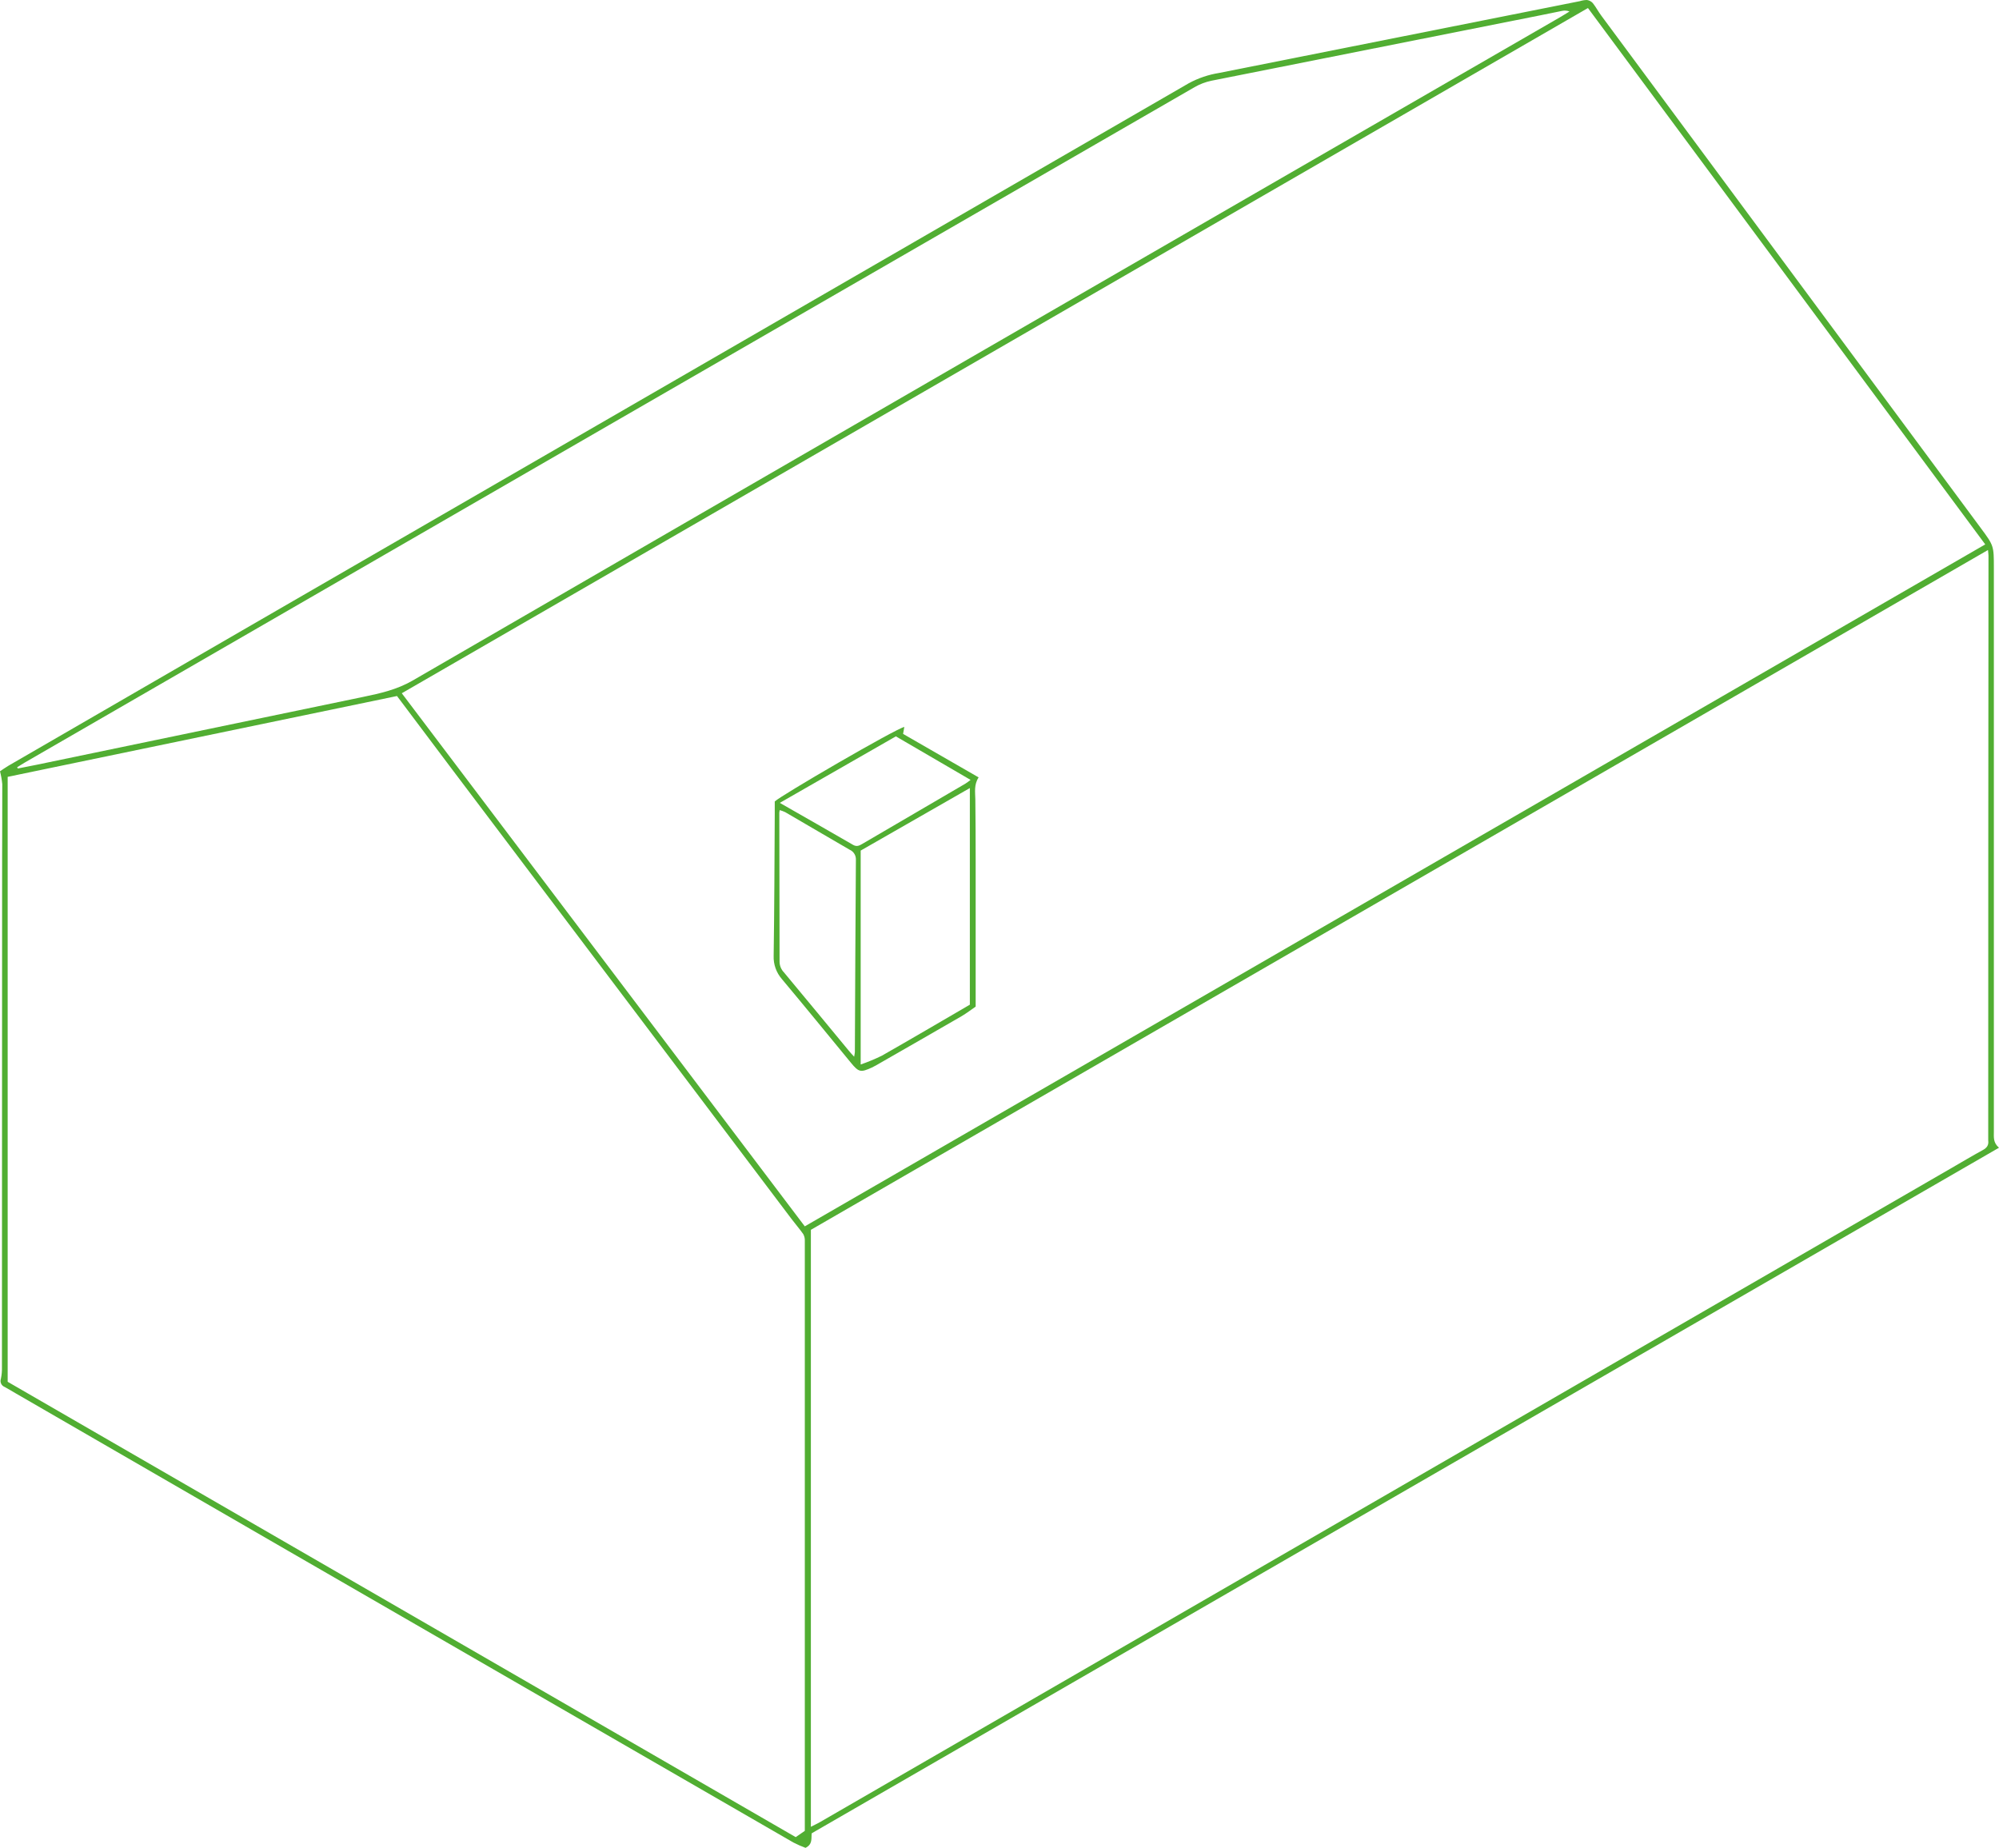
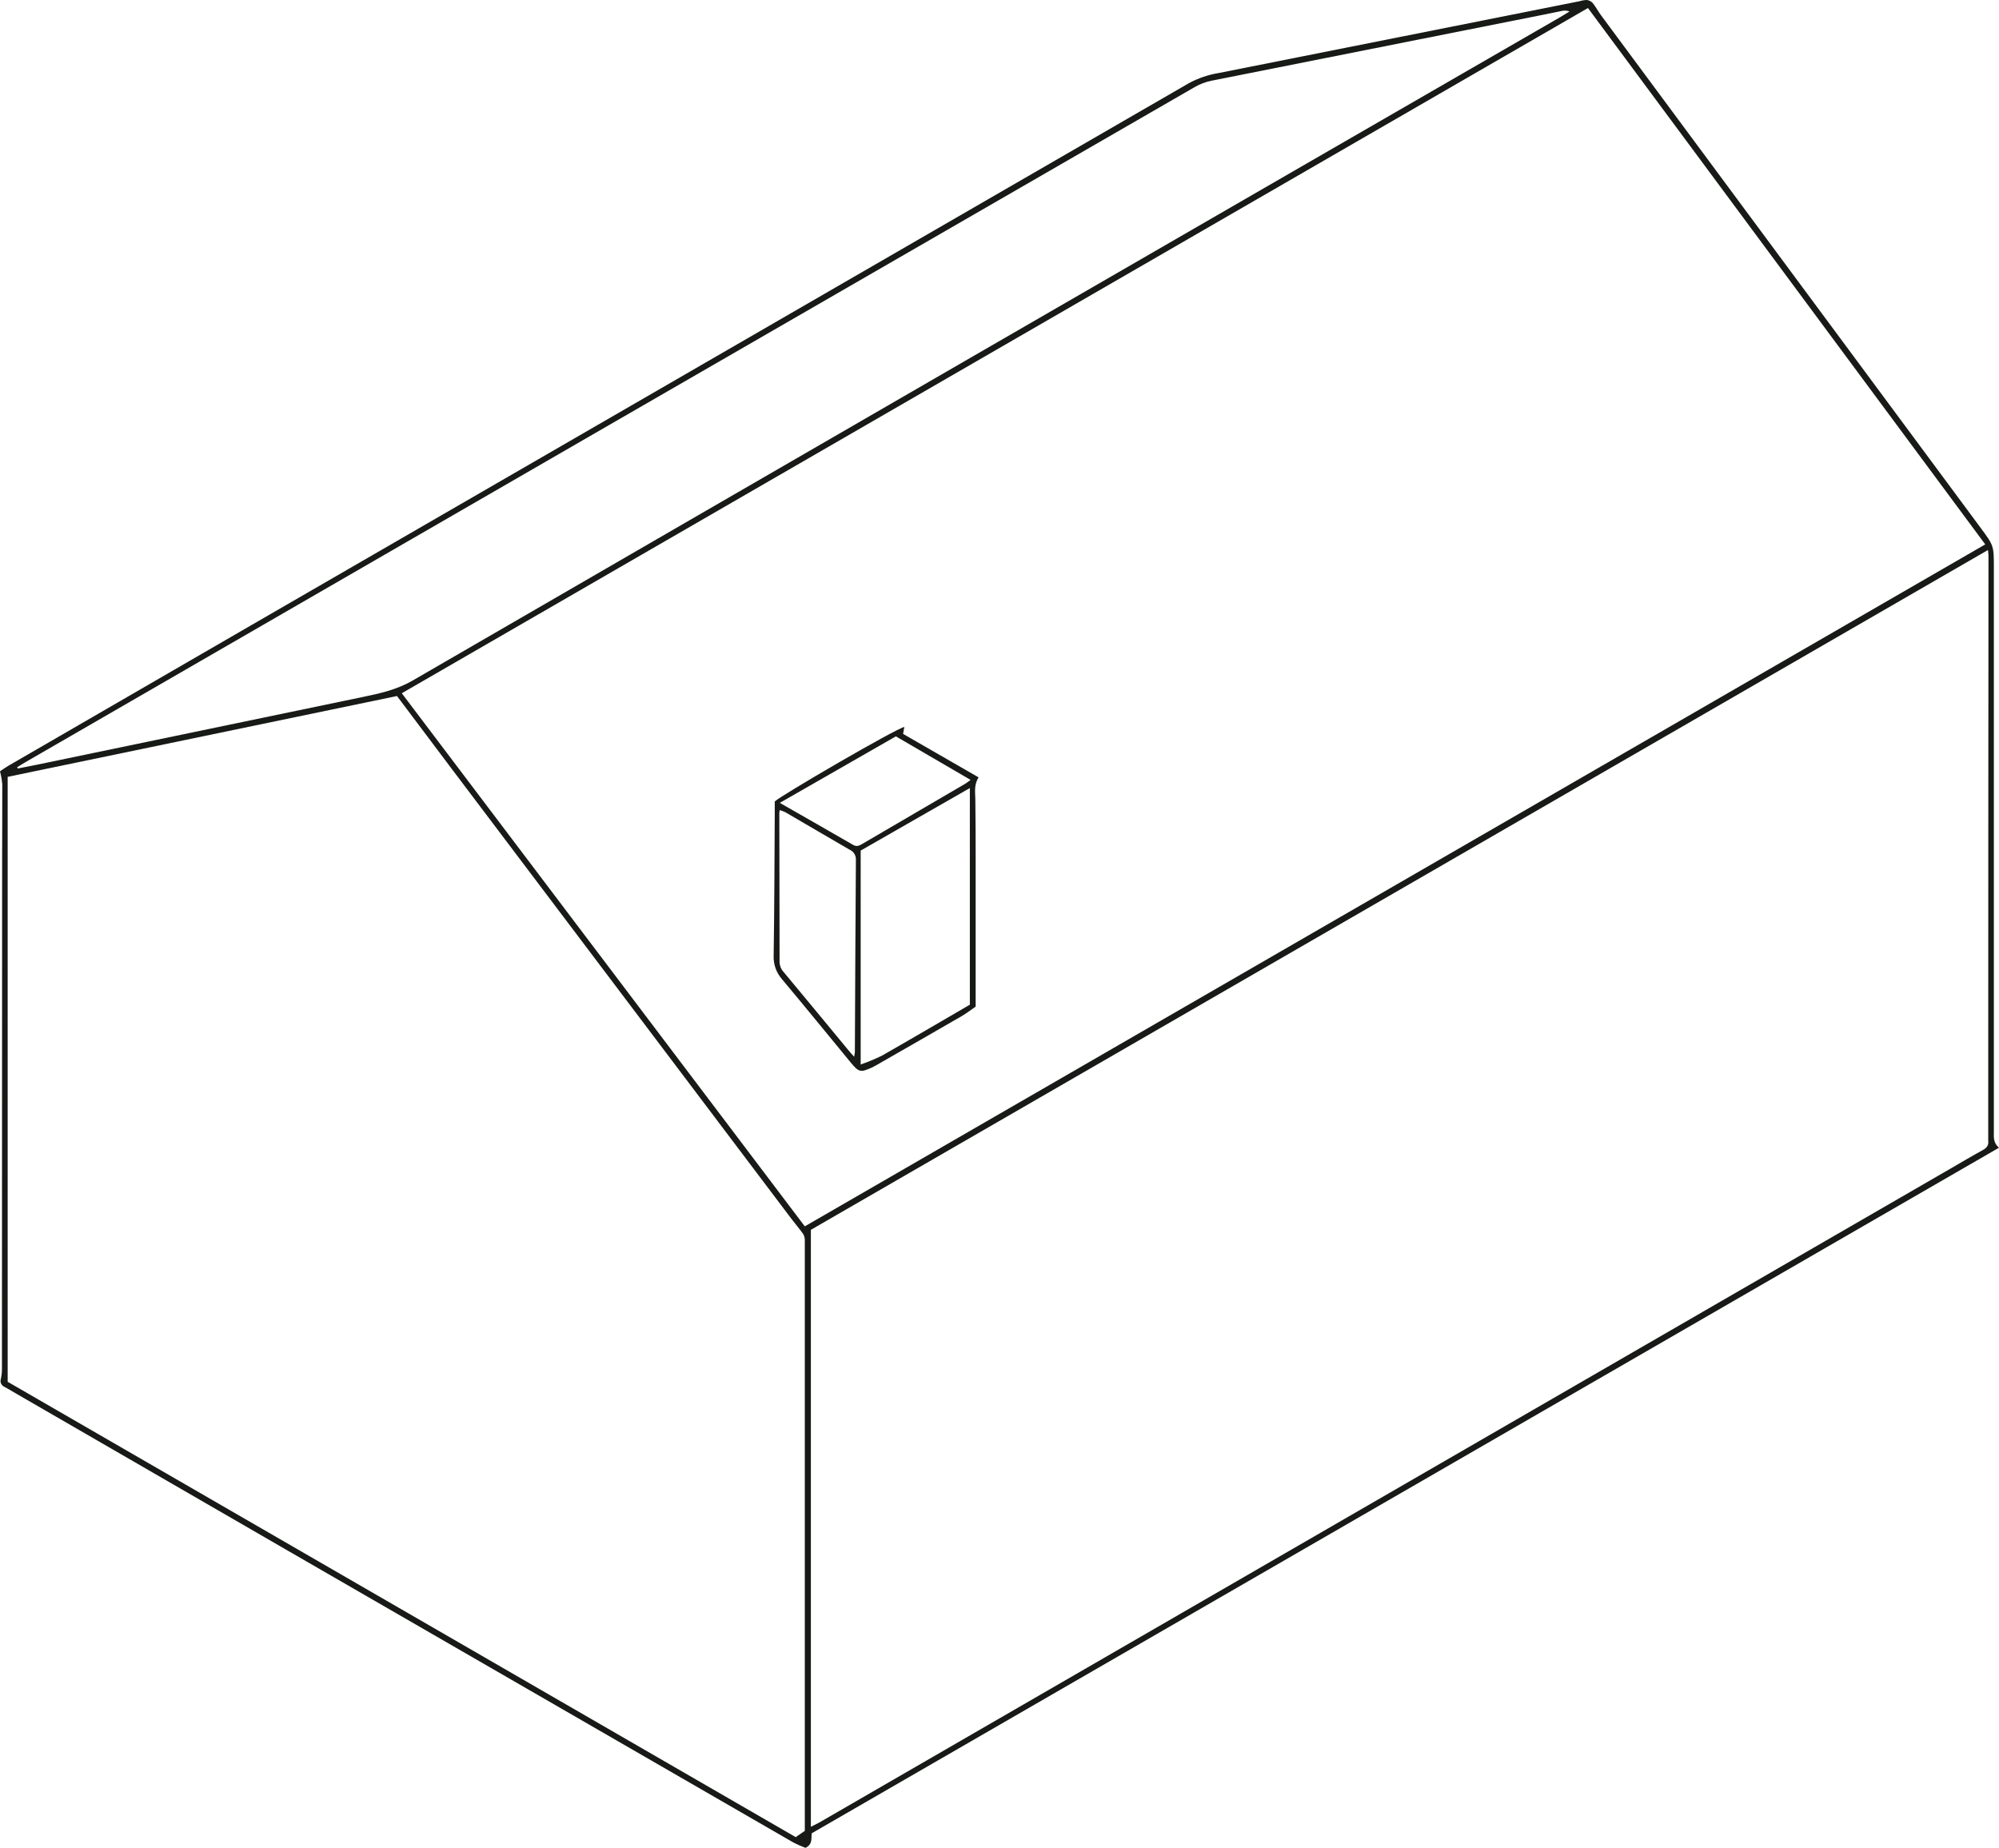
<svg xmlns="http://www.w3.org/2000/svg" width="781.48" height="722.34" viewBox="0 0 781.48 722.34">
  <g id="isometric_house" transform="translate(0 0)">
    <g id="Layer_1" data-name="Layer 1">
-       <path id="Path_10" data-name="Path 10" d="M781.48,448.65l-464.15,268c-.26,2,.46,4.25-2.42,5.69a41.539,41.539,0,0,1-4.75-2.09q-98.78-57-197.5-114Q59.41,575.49,6.16,544.68c-1.45-.84-2.88-1.73-4.36-2.52A2.5,2.5,0,0,1,.35,539a19.74,19.74,0,0,0,.41-4.61q0-99.72.07-199.44c0-9.48.1-19,.06-28.44a32,32,0,0,0-.89-5c.76-.51,2-1.41,3.25-2.15q47.63-27.58,95.26-55.13Q281.66,138.36,464.77,32.52a37.15,37.15,0,0,1,11.8-4L580.22,7.9,617.59.46A9.679,9.679,0,0,1,620.41,0a3.8,3.8,0,0,1,2.28,1.22c1.25,1.58,2.19,3.41,3.39,5Q700.18,106.3,774.3,206.34c5.18,7,5.17,7,5.17,15.74V442.4C779.46,444.55,779.17,446.71,781.48,448.65ZM157.07,271,314.62,479.39,776.1,212.81,620.79,3.14Zm620.11-56L317,480.75V714.11c1.44-.74,2.49-1.22,3.49-1.79L762.71,456.71c4.15-2.4,8.27-4.86,12.48-7.16,1.59-.87,2.32-1.95,2.08-3.72a7.787,7.787,0,0,1,0-1.08q0-113.76.1-227.52C777.36,216.67,777.27,216.1,777.18,215ZM3,540.15l308.07,178,3.56-2.45V485.04a4.89,4.89,0,0,0-.62-2.64c-1.41-2-3.07-3.9-4.56-5.88q-66.3-87.87-132.65-175.7-10.8-14.34-21.6-28.74L3,303.68ZM6.69,299.94l.29.47c2.46-.49,4.93-1,7.38-1.46Q78.23,285.69,142.1,272.4c6.62-1.38,13-2.79,19.18-6.35q224.1-129.78,448.4-259.2c1.32-.76,2.59-1.57,3.89-2.36a5,5,0,0,0-2.86-.24c-2.94.57-5.87,1.21-8.8,1.79Q537.74,18.77,473.59,31.56A22.25,22.25,0,0,0,467,34.07Q238.29,166,9.7,298.08C8.68,298.67,7.69,299.32,6.69,299.94Z" fill="#51ae32" />
-       <path id="Path_11" data-name="Path 11" d="M353.53,284.16l-.48,2.73,29.53,17c-1.88,2.88-1.33,5.73-1.29,8.57.11,7.79.12,15.59.13,23.38v57.65c-1.7,1.16-3.58,2.63-5.61,3.81-10.58,6.13-21.19,12.19-31.8,18.28-1,.59-2.07,1.21-3.15,1.72-4.38,2-5.12,1.88-8.17-1.82-9-10.92-17.92-21.89-27-32.73a13.08,13.08,0,0,1-3.24-9.13c.28-18.46.32-36.94.43-55.41V313.3C305.19,311,349.9,285,353.53,284.16ZM336.47,332.5v83.62a72.651,72.651,0,0,0,8.28-3.44c11.44-6.51,22.79-13.19,34.4-19.94V308.06Zm-2.55,80.58c.17-1.11.27-1.47.28-1.82.12-25.07.21-50.13.4-75.2a4.077,4.077,0,0,0-2.47-3.91c-8.4-4.86-16.76-9.79-25.16-14.67a13.659,13.659,0,0,0-2.16-.8q-.1.5-.15,1c0,19.43.11,38.86.1,58.29a6.06,6.06,0,0,0,1.71,4.14q12.64,15.19,25.22,30.46c.58.73,1.22,1.43,2.23,2.51Zm16.31-125.23-45.38,26c9.92,5.67,19.3,11,28.62,16.4,1.44.84,2.43.34,3.61-.35l40.35-23.58a24.451,24.451,0,0,0,2-1.45Z" fill="#51ae32" />
+       <path id="Path_10" data-name="Path 10" d="M781.48,448.65l-464.15,268c-.26,2,.46,4.25-2.42,5.69a41.539,41.539,0,0,1-4.75-2.09q-98.78-57-197.5-114Q59.41,575.49,6.16,544.68c-1.45-.84-2.88-1.73-4.36-2.52A2.5,2.5,0,0,1,.35,539a19.74,19.74,0,0,0,.41-4.61q0-99.72.07-199.44c0-9.48.1-19,.06-28.44a32,32,0,0,0-.89-5c.76-.51,2-1.41,3.25-2.15q47.63-27.58,95.26-55.13Q281.66,138.36,464.77,32.52a37.15,37.15,0,0,1,11.8-4L580.22,7.9,617.59.46A9.679,9.679,0,0,1,620.41,0a3.8,3.8,0,0,1,2.28,1.22c1.25,1.58,2.19,3.41,3.39,5Q700.18,106.3,774.3,206.34c5.18,7,5.17,7,5.17,15.74V442.4C779.46,444.55,779.17,446.71,781.48,448.65ZM157.07,271,314.62,479.39,776.1,212.81,620.79,3.14Zm620.11-56L317,480.75V714.11c1.44-.74,2.49-1.22,3.49-1.79L762.71,456.71c4.15-2.4,8.27-4.86,12.48-7.16,1.59-.87,2.32-1.95,2.08-3.72a7.787,7.787,0,0,1,0-1.08q0-113.76.1-227.52C777.36,216.67,777.27,216.1,777.18,215ZM3,540.15l308.07,178,3.56-2.45V485.04a4.89,4.89,0,0,0-.62-2.64c-1.41-2-3.07-3.9-4.56-5.88q-66.3-87.87-132.65-175.7-10.8-14.34-21.6-28.74L3,303.68ZM6.69,299.94l.29.47c2.46-.49,4.93-1,7.38-1.46Q78.23,285.69,142.1,272.4c6.62-1.38,13-2.79,19.18-6.35q224.1-129.78,448.4-259.2c1.32-.76,2.59-1.57,3.89-2.36a5,5,0,0,0-2.86-.24c-2.94.57-5.87,1.21-8.8,1.79Q537.74,18.77,473.59,31.56A22.25,22.25,0,0,0,467,34.07Q238.29,166,9.7,298.08C8.68,298.67,7.69,299.32,6.69,299.94Z" fill="#181a17" />
+       <path id="Path_11" data-name="Path 11" d="M353.53,284.16l-.48,2.73,29.53,17c-1.88,2.88-1.33,5.73-1.29,8.57.11,7.79.12,15.59.13,23.38v57.65c-1.7,1.16-3.58,2.63-5.61,3.81-10.58,6.13-21.19,12.19-31.8,18.28-1,.59-2.07,1.21-3.15,1.72-4.38,2-5.12,1.88-8.17-1.82-9-10.92-17.92-21.89-27-32.73a13.08,13.08,0,0,1-3.24-9.13c.28-18.46.32-36.94.43-55.41V313.3C305.19,311,349.9,285,353.53,284.16ZM336.47,332.5v83.62a72.651,72.651,0,0,0,8.28-3.44c11.44-6.51,22.79-13.19,34.4-19.94V308.06Zm-2.55,80.58c.17-1.11.27-1.47.28-1.82.12-25.07.21-50.13.4-75.2a4.077,4.077,0,0,0-2.47-3.91c-8.4-4.86-16.76-9.79-25.16-14.67a13.659,13.659,0,0,0-2.16-.8q-.1.5-.15,1c0,19.43.11,38.86.1,58.29a6.06,6.06,0,0,0,1.71,4.14q12.64,15.19,25.22,30.46c.58.73,1.22,1.43,2.23,2.51Zm16.31-125.23-45.38,26c9.92,5.67,19.3,11,28.62,16.4,1.44.84,2.43.34,3.61-.35l40.35-23.58a24.451,24.451,0,0,0,2-1.45Z" fill="#181a17" />
    </g>
  </g>
</svg>
